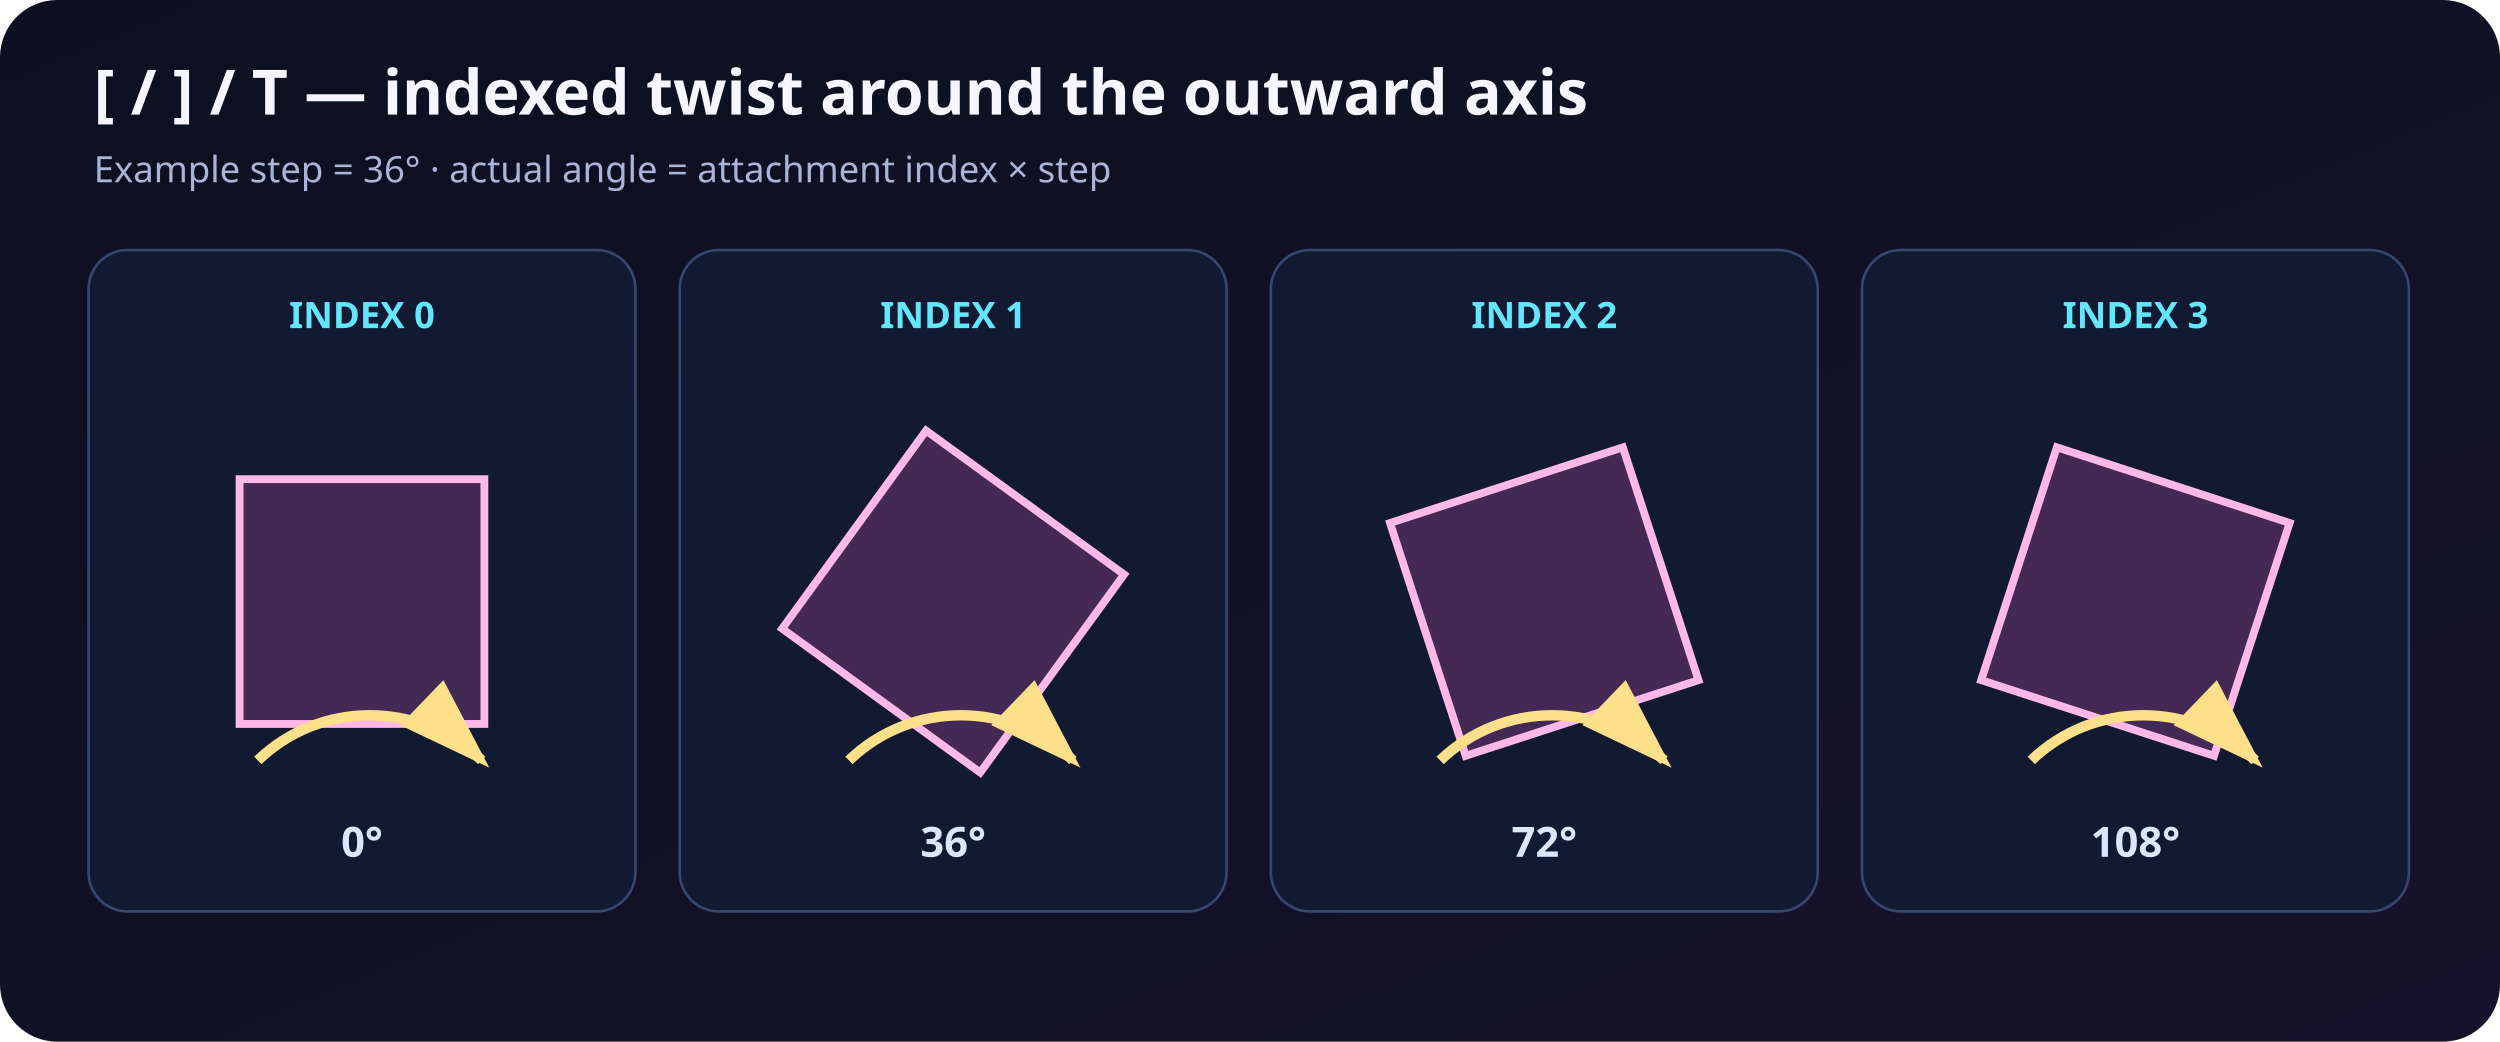
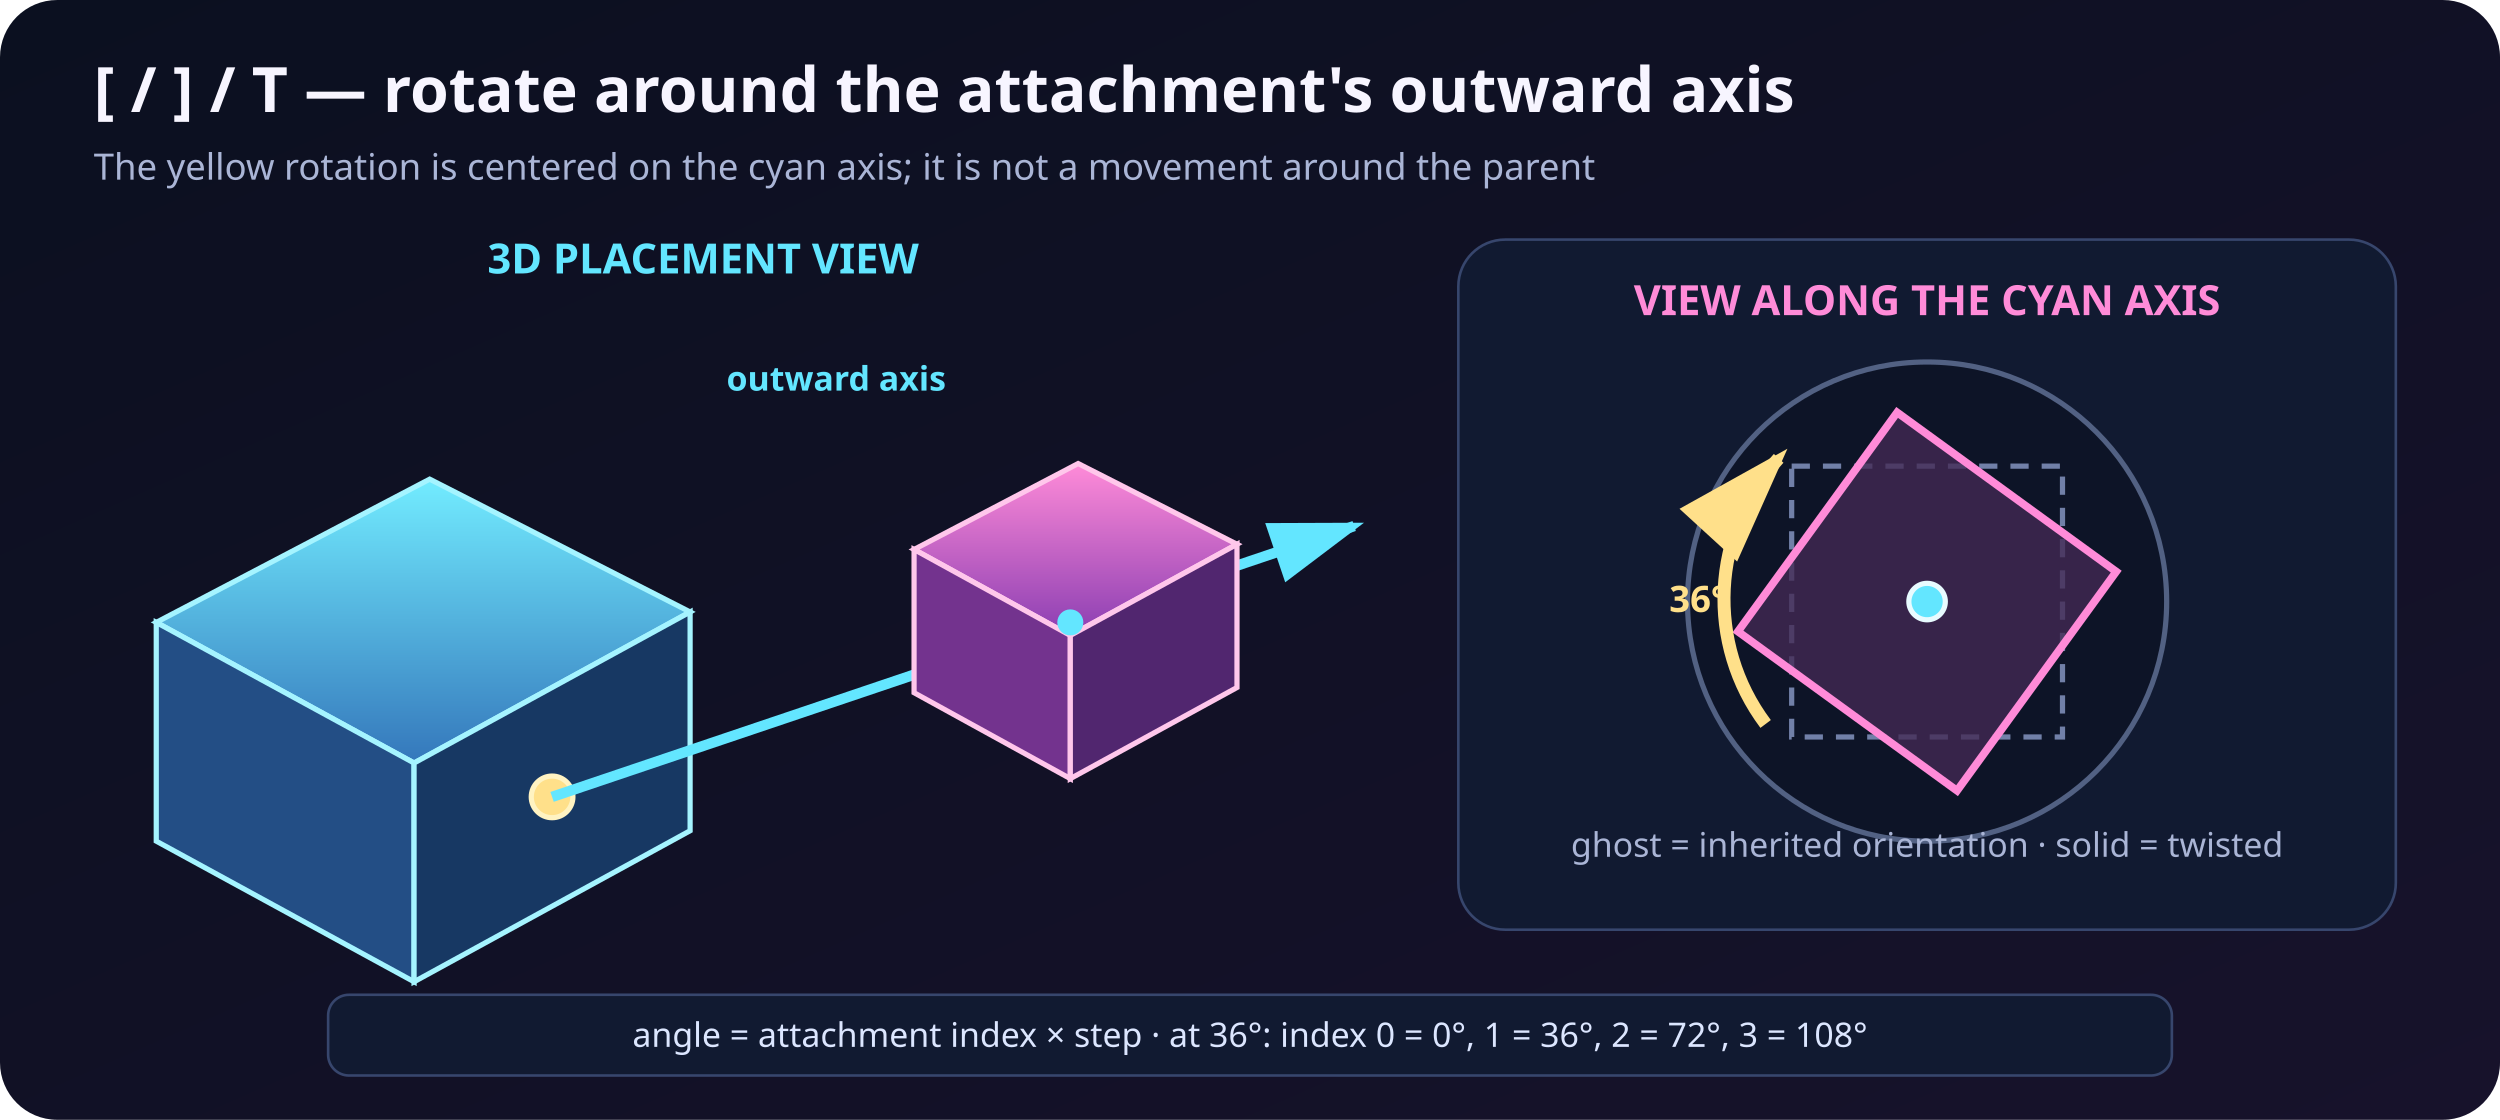
- <svg xmlns="http://www.w3.org/2000/svg" width="960" height="400" viewBox="0 0 960 400" role="img" aria-labelledby="title desc">
+ <svg xmlns="http://www.w3.org/2000/svg" width="960" height="430" viewBox="0 0 960 430" role="img" aria-labelledby="title desc">
  <defs>
    <linearGradient id="bg" x2="1" y2="1">
      <stop stop-color="#0b1020" />
      <stop offset="1" stop-color="#17122b" />
    </linearGradient>
-     <marker id="a" markerWidth="10" markerHeight="10" refX="8" refY="3" orient="auto">
+     <linearGradient id="parent" x2="0" y2="1">
+       <stop stop-color="#72ecff" />
+       <stop offset="1" stop-color="#3477bb" />
+     </linearGradient>
+     <linearGradient id="child" x2="0" y2="1">
+       <stop stop-color="#ff8bd8" />
+       <stop offset="1" stop-color="#8b3eb2" />
+     </linearGradient>
+     <marker id="axis-arrow" markerWidth="10" markerHeight="10" refX="8" refY="3" orient="auto">
+       <path d="M0 0L9 3 0 6Z" fill="#63e6ff" />
+     </marker>
+     <marker id="twist-arrow" markerWidth="10" markerHeight="10" refX="8" refY="3" orient="auto">
      <path d="M0 0L9 3 0 6Z" fill="#ffe08a" />
    </marker>
  </defs>
-   <rect width="960" height="400" rx="22" fill="url(#bg)" />
-   <text x="36" y="44" fill="#f7f5ff" font-family="system-ui,sans-serif" font-size="24" font-weight="700">[ / ] / T — indexed twist around the outward axis</text>
-   <text x="36" y="70" fill="#aab5d6" font-family="system-ui,sans-serif" font-size="14">Example step = 36° · actual angle = attachment index × step</text>
-   <g font-family="system-ui,sans-serif" text-anchor="middle">
-     <g fill="#111a31" stroke="#37466d">
-       <rect x="34" y="96" width="210" height="254" rx="15" />
-       <rect x="261" y="96" width="210" height="254" rx="15" />
-       <rect x="488" y="96" width="210" height="254" rx="15" />
-       <rect x="715" y="96" width="210" height="254" rx="15" />
+   <rect width="960" height="430" rx="22" fill="url(#bg)" />
+   <text x="36" y="43" fill="#f7f5ff" font-family="system-ui,sans-serif" font-size="24" font-weight="700">[ / ] / T — rotate around the attachment's outward axis</text>
+   <text x="36" y="69" fill="#aab5d6" font-family="system-ui,sans-serif" font-size="14">The yellow rotation is centered on the cyan axis; it is not a movement around the parent</text>
+   <g font-family="system-ui,sans-serif">
+     <text x="270" y="105" text-anchor="middle" fill="#63e6ff" font-size="16" font-weight="700">3D PLACEMENT VIEW</text>
+     <g stroke="#a5f4ff" stroke-width="2">
+       <polygon points="60,239 165,184 265,235 159,293" fill="url(#parent)" />
+       <polygon points="60,239 159,293 159,377 60,323" fill="#234e85" />
+       <polygon points="159,293 265,235 265,319 159,377" fill="#173863" />
    </g>
-     <g fill="#63e6ff" font-size="14" font-weight="700">
-       <text x="139" y="126">INDEX 0</text>
-       <text x="366" y="126">INDEX 1</text>
-       <text x="593" y="126">INDEX 2</text>
-       <text x="820" y="126">INDEX 3</text>
+     <circle cx="212" cy="306" r="8" fill="#ffe08a" stroke="#fff3c2" stroke-width="2" />
+     <line x1="212" y1="306" x2="520" y2="202" stroke="#63e6ff" stroke-width="4" marker-end="url(#axis-arrow)" />
+     <text x="279" y="150" fill="#63e6ff" font-size="13" font-weight="700">outward axis</text>
+     <g stroke="#ffc7eb" stroke-width="2">
+       <polygon points="351,211 414,178 475,209 411,244" fill="url(#child)" />
+       <polygon points="351,211 411,244 411,299 351,266" fill="#73338e" />
+       <polygon points="411,244 475,209 475,264 411,299" fill="#51266f" />
    </g>
-     <g fill="#432954" stroke="#ffb8e7" stroke-width="3">
-       <rect x="92" y="184" width="94" height="94" transform="rotate(0 139 231)" />
-       <rect x="319" y="184" width="94" height="94" transform="rotate(36 366 231)" />
-       <rect x="546" y="184" width="94" height="94" transform="rotate(72 593 231)" />
-       <rect x="773" y="184" width="94" height="94" transform="rotate(108 820 231)" />
-     </g>
-     <g fill="none" stroke="#ffe08a" stroke-width="4" marker-end="url(#a)">
-       <path d="M99 292A62 62 0 0 1 185 292" />
-       <path d="M326 292A62 62 0 0 1 412 292" />
-       <path d="M553 292A62 62 0 0 1 639 292" />
-       <path d="M780 292A62 62 0 0 1 866 292" />
-     </g>
-     <g fill="#dce6ff" font-size="16" font-weight="700">
-       <text x="139" y="329">0°</text>
-       <text x="366" y="329">36°</text>
-       <text x="593" y="329">72°</text>
-       <text x="820" y="329">108°</text>
-     </g>
+     <circle cx="411" cy="239" r="5" fill="#63e6ff" />
+     <rect x="560" y="92" width="360" height="265" rx="18" fill="#111a31" stroke="#37466d" />
+     <text x="740" y="121" text-anchor="middle" fill="#ff8bd8" font-size="16" font-weight="700">VIEW ALONG THE CYAN AXIS</text>
+     <circle cx="740" cy="231" r="92" fill="#0d1427" stroke="#526183" stroke-width="2" />
+     <rect x="688" y="179" width="104" height="104" fill="none" stroke="#7180a8" stroke-width="2" stroke-dasharray="7 5" />
+     <rect x="688" y="179" width="104" height="104" fill="#432954" fill-opacity=".78" stroke="#ff8bd8" stroke-width="3" transform="rotate(36 740 231)" />
+     <circle cx="740" cy="231" r="7" fill="#63e6ff" stroke="#e8fbff" stroke-width="2" />
+     <path d="M678 278A80 80 0 0 1 683 176" fill="none" stroke="#ffe08a" stroke-width="5" marker-end="url(#twist-arrow)" />
+     <text x="652" y="235" text-anchor="middle" fill="#ffe08a" font-size="14" font-weight="700">36°</text>
+     <text x="740" y="329" text-anchor="middle" fill="#aab5d6" font-size="13">ghost = inherited orientation · solid = twisted</text>
  </g>
+   <rect x="126" y="382" width="708" height="31" rx="8" fill="#111a31" stroke="#37466d" />
+   <text x="480" y="402" text-anchor="middle" fill="#dce6ff" font-family="system-ui,sans-serif" font-size="13">angle = attachment index × step  ·  at 36°: index 0 = 0°, 1 = 36°, 2 = 72°, 3 = 108°</text>
</svg>
